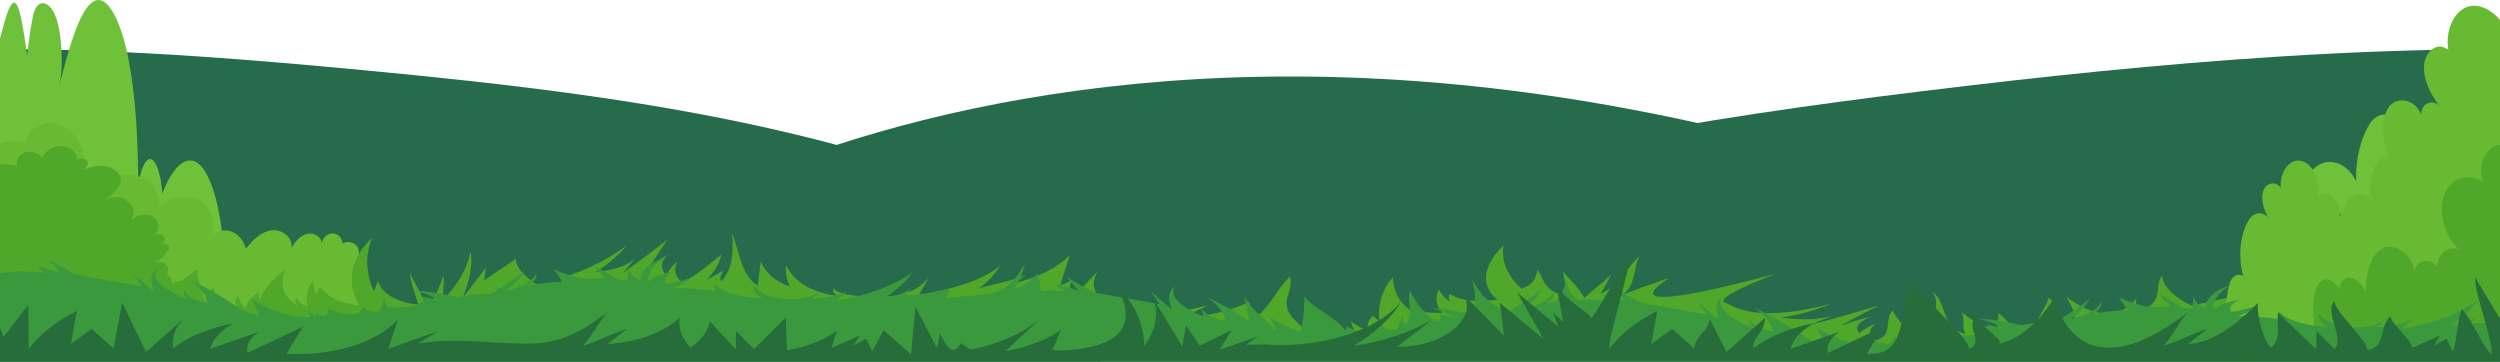
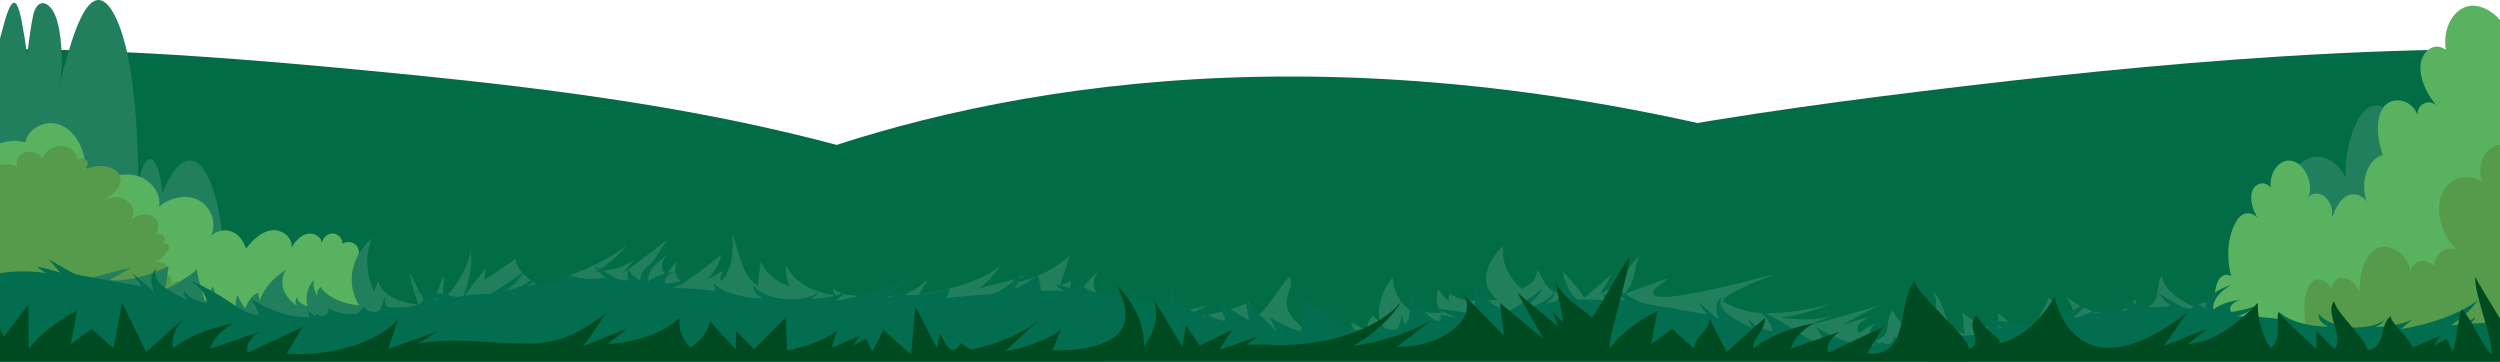
<svg xmlns="http://www.w3.org/2000/svg" id="Ñëîé_1" data-name="Ñëîé 1" viewBox="0 0 5000 723.31">
  <defs>
-     <style>.cls-1{fill:#276b4d;}.cls-2{fill:#6fc139;}.cls-3{fill:#737f00;}.cls-4{fill:#68ba32;}.cls-5{fill:#8ca305;}.cls-6{fill:#4fa82a;}.cls-7{fill:#3b993d;}.cls-8{fill:#276d3b;}</style>
+     <style>.cls-1{fill:#026c46;}.cls-2{fill:#217f5d;}.cls-3{fill:#737f00;}.cls-4{fill:#59b260;}.cls-5{fill:#8ca305;}.cls-6{fill:#559b4b;}.cls-7{fill:#026d4f;}.cls-8{fill:#004a21;}</style>
  </defs>
  <path class="cls-1" d="M3842,182.69c-439,53.85-890.24,125.72-1241.62,270.91v86.13c366.77,28.25,712.22,117.71,1066.1,183.58H5000V98.25c-146.76.15-293.34,5.53-439.37,14.71C4319.1,128.13,4079,153.61,3842,182.69Z" />
-   <path class="cls-2" d="M4911.09,241.5c-13.47,33.63-19.38,73.74-16.57,112.57-7.71-13.73-15.91-28.06-27.21-34.18s-26.51-.3-30.47,16.54c-6.84-29-14.34-58.73-28.78-80.76s-37.71-34.23-56.38-20.94c-9,6.37-15.9,17.83-21.44,30.13-12.8,28.5-19.17,63.28-17.9,97.51-16.27-33.2-48.14-47.37-74.05-32.95s-43.61,56.11-41.11,97c-13.14-4.1-27.34-5.63-39.51,2.77-5.73,4-10.77,10.72-14,18.72,140.68-24.68,281.87-39.13,423.24-39.54V177.83C4943.38,184.7,4923.4,210.7,4911.09,241.5Z" />
+   <path class="cls-2" d="M4906.49,224.48c-14.59,36.41-21,79.83-17.94,121.85-8.34-14.86-17.22-30.37-29.45-37s-28.69-.32-33,17.91c-7.4-31.38-15.52-63.57-31.14-87.42s-40.82-37-61-22.67c-9.75,6.9-17.22,19.3-23.21,32.62-13.86,30.85-20.75,68.49-19.38,105.54-17.61-35.93-52.12-51.27-80.16-35.66s-47.2,60.74-44.5,105c-14.22-4.44-29.59-6.09-42.77,3-6.2,4.27-11.65,11.6-15.19,20.26,152.27-26.71,305.11-42.36,458.14-42.8V155.56C4941.44,163,4919.81,191.15,4906.49,224.48Z" />
  <path class="cls-1" d="M1201.21,508.79s1258-917.31,3424.92,193.91C1952.2,737.19,1201.21,508.79,1201.21,508.79Z" />
  <path class="cls-1" d="M725.89,140.28c-109.43-10.37-219.08-20-328.89-27.42C264.81,103.92,132.41,98.22,0,98.25V723.31H2201.49V493.12c-188.75-100.92-398.1-173.19-612.23-224.62C1307.54,200.83,1016.47,167.81,725.89,140.28Z" />
  <path class="cls-2" d="M0,477.07c171.29,5.94,342.54,36.51,513.55,81.71-12.65-75.17-47.17-96-66.32-37.51-1-89.71-22.41-168.64-48-191.92s-53.66,3.44-74.74,57.82c-1.94-36.41-11.74-66.26-22.65-68.92s-21.86,21.88-25.4,56.89c0-88.46-4.61-179.73-18.87-253.81C243.38,47.09,218.12-6.68,192.16.67,161.78,9.11,138.63,92.88,118.65,171c9.3-42.67,4.56-109.56-8.19-140.19S73.4-4,66.18,31.3c-7.86,38.46-11.76,80.07-11.76,80.07S45.68,44.22,38.19,20.58C24.38-23,11,37.09,0,76.94" />
  <path class="cls-3" d="M300.48,347.94c.35.31.73.63,1.14.93C301.27,348.55,300.88,348.24,300.48,347.94Z" />
  <path class="cls-4" d="M730.17,562.72c13-14.8.72-42.38-18.4-41.25,7.45-8,8.25-21.37,1.78-29.63s-19.4-10.28-28.55-4.48c.14-11-9.5-20.77-20.3-20.55s-20.86,10.38-21.17,21.39c.79-14.29-15.79-23.91-29.54-20.49s-24,15.56-31.2,28.13c3.75-21-19.24-38.09-40-35.17s-37.66,19.26-50.46,36.53C487.11,483.89,481.14,473,469.07,466c-17.84-10.38-37.29-4-47.27,6,12.75-25.86-.28-59.29-24.89-71.75s-56.73-5.53-78.59,13.13c5.23-32.11-24-60.55-55.41-64s-62.71,11.72-89.54,30.13c-.06-26.76-.21-54.09-8.75-79.05s-27.16-47.55-52.61-53.2-56.57,11-61.28,37.55C34.28,279.9,16.5,281.08,0,286.88V622.63c29.08,0,59.24-3.7,88.15-3.79,129.58-.36,252.32,76,380.71,52.19,29-5.38,57-15.78,85.7-23,46.7-11.8,94.69-15.16,142.38-18.31,12-.8,24.65-1.81,34.8-8.75C751.16,607.64,750.24,573.28,730.17,562.72Z" />
  <path class="cls-5" d="M263.19,471.66a3.47,3.47,0,0,0-.36,1.07A3.75,3.75,0,0,0,263.19,471.66Z" />
  <path class="cls-6" d="M341,569.17l.09-.12c6.59-8.41-.65-19.9-12.82-20.47-1,0-2-.05-3,0,9.86-.11,13.66-12.27,7.36-18.58s-17.53-7.4-27.31-6.4c11.06-1.59,26.16-8.93,25.67-19.93l.19,0c11.18-1.86,9.76-15.69-1.63-16.46a22,22,0,0,0-7.29.71c6.81-2.3,10-10.18,5.92-15.37-4.24-5.42-15-6.16-20.14-1.4,12.6-9.73,11.58-28.85-2-37.84s-31.72-2.78-45.08,6.73c10.7-12.55,7.64-27.83-7.08-38.33s-27.68-9.34-47.6-.68c20.15-11,44.76-32.63,31.49-53s-48.52-19.4-71.24-8.08c4.65-4.69,9.28-8.34,9.54-14.06s-14.17-12.51-22.35-6.84c1.52-11.79-11.34-26.23-29.45-27-17.72-.71-34.72,10.13-40,24.05-5.79-10.24-22-15.55-34.58-11.34S30,322,34.63,332.64a66.93,66.93,0,0,0-34.63-3v241.9c14-.67,28.17.86,42.11,2.62a1362.29,1362.29,0,0,1,137,24.36c21,4.86,42.05,10.24,63.77,11.71,21.4,1.44,42.87-1,64.32-.4,16.68.45,33.75,2.67,49.81-1s31-15.57,28.86-29.25C383.32,563.45,353.11,556.41,341,569.17Z" />
-   <path class="cls-6" d="M2205.11,601c-22.07-21.71-21.57-37.77-9.36-58.47-18.75,19-36.37,37.74-50.16,58.21-7.23-13.25-7.78-26.64-1.92-40.09l-23.44,10.84c5.94-20.42,13-40.73,19.54-61.08-29.12,27.73-64,44.4-112.78,56.79,8.22-5.59,16.48-11.13,24.25-17-28.64,11.93-62.3,18-93.57,26.51,19.59-13.33,32.35-29.46,43.35-46.14-35.28,31.82-104.68,49.74-163,58.79,6.49-10.94,12.73-22.13,18.85-33-15.56,16.2-30.57,28.29-60.2,33.72s-59.31,3.78-88.42,1.1c-17.52-1.61-31.63-5.41-42.19-14.28-.72,6.32,1.68,11.18,9.64,15.24-56-8.68-84.58-27.18-103.93-61.39a88.79,88.79,0,0,0,7.79,42.21c-30.33-9.86-49.63-29.56-58.07-49.84-2.58,16-3.27,32.15-6,48.17-34.2-20.75-38.22-75-51.15-103.68,2,29.85,3.25,68.52-21.79,95-4.72-6.86.67-14.65,3.75-21.42-11.26,6.1-21.56,12.76-33.3,18.51,15.93-15.23,25.68-32.38,29.52-50.44-24.54,19.23-47.31,40.31-78.17,55.69-15-11.44-17.85-29.14-8.64-42.53-11.06,8.67-18,17.89-22.08,28.71-14.67-12.81-12.19-32.32,5-43.63a205.59,205.59,0,0,0-43.08,31.37c12.74-20,26.15-39.81,39.33-59.68-29.38,22.32-57.93,45.23-89,66.61,7.61-9.14,15.76-18.13,23.61-27.19-23.22,16.57-45.31,21.41-78.81,25.33a235.32,235.32,0,0,0,63.09-53.39c-32.31,24.86-72,45.26-116.65,60.62-19.81,11.27-13.54,22.55-45.15,22.6-26.39,0-65.6-42.36-59.64-56.55-21.3,14.4-42.76,29-64.09,43.48,1.09-8.37,2.3-16.75,3.46-25.12-15.62,20.3-31.3,40.58-46.55,61,11.71-30.79,21.46-62.27,16-94.05-6.51,35.66-26.91,68.77-56.82,99.17,1-16.8,4.6-33.49,2.49-50.31-7.91,21.34-14.9,42.66-31.55,62.14-11.75-22.55-24-45-35.83-67.55,2.76,21.33,11.19,42.1,17.07,63.13-39.82-3.39-73.19-21.18-80.47-46.6q-4.14,9.88-8.32,19.77c-16.17-34.67-17.63-71.09-3.83-106.18-42.73,39.1-52.38,90.42-25.44,134.81-34.74-3.69-63.61-16.19-77.35-37.08-5.84,5.91-7.72,11.73-6.17,18.63-6.72-10.67-9.11-21.62-7.31-33-13.28,16.52-17.72,35.12-12.27,53.36-12.46-3.95-19.65-9.58-22.07-18.28-3.21,5.88-3.07,11.15.56,16.94-28.76-19.26-36.89-47.8-21.6-72.32-27.06,17.29-45,38.74-53.14,62.46q-1.5-8.15-2.86-16.3c-15.52,7.68-21.34,19.85-25.6,31.48-7.06-8.76-12.26-17.41-15.28-27.08-5.52,11.79-4.36,22.45-1.72,34.43-17.12-4.7-23.78-16.47-28-27.22a159,159,0,0,1-2.9,18c-12.33-11-10.84-29.06-17.4-42.23a190.54,190.54,0,0,1-15.05,30.67c-2.19-6.92-6.51-22.56-8.24-27.84a166.44,166.44,0,0,1-8-36.71c-12.51,10.77-47,34.81-64.94,39.79,3.1-5.25,6.91-40.65,8.09-46.41-31.92,16.71-83.09,32.11-117.57,27.75,14-8.64,29.21-16.64,43.7-25-10.22,2-101.9,26.76-112.89,27.66-16.39,13.6,40.56,1.69,27.36,15.84,42.65,20.78,139,38,179.53,47.95,133.83,32.78,230.06,15.11,359.55,31.32,24.78,3.1,39.11,12.72,63.37,13.58,28,1,51.32-5.72,73.92-9.47,117.85-19.57,218.13-95.45,345.3-74.29s270,48.15,421.37,55.45c69.58,3.36,143.27,8,208.61,2.21,68-6.07,125.84-22.14,192.37-16.6,72.59,6,135.75,27,209,32.48,19.63-5.37,41.72-9.56,60.78-15.65C2269.22,634.15,2218,613.66,2205.11,601Z" />
-   <path class="cls-6" d="M4714,627.69c-25.37-20-20.27-29.11-6-48.45-22.19,15.15-44.61,29.9-62.17,46.16-6.24-11.07-5.4-21.63,2.05-32.51-22.55,7.45-41.91,16.68-64.48,24.13,14.92-28.56,19.43-58.09,35.37-86.55C4582.17,553.56,4577,584.07,4509,594c10.43-7.87-2.24-17.28,7.24-25.5-28.73,25.27-82.09,29.73-131.72,43-32.23-13.44-63.17-41.65-59.78-61.67-19.9,27.23,9.75,57-55.21,74.86,1.82-9.18,2.32-18.39,3.1-27.63-39.16,49.81-99,29.06-140.61-4.18,5.69,9.13,32.32,51.05,5,54.34-16.45,2-24.28-44.74-40.69-51.59,2.3,11.05-38.37,60.57-21.83,66.93-57.43,3.64-50.51-19.61-79-36.59,5.73,11-8.35,22.3,4.56,32.59-39.65-3.52-56.63-20-76.64-33.74,6.73,14.16,0,28.77,7,42.9-50.11-11.62-34.65-63.07-66.21-84.68,20.06,23.47-1.73,67.1-20.15,90.31-7.79-5-5.64-10.87-4.79-16.62-9.76,6.16-18.45,12.58-30.14,18.08,13.57-16.3-19.4-37.28-23.14-54-18.87,16.93,1.37,49.13-33.06,59.75-17.87-10.34-15.74-23.1-.55-33.84-14.79,5.75-25.1,12-33.64,19.83-11.37-12.76,2.27-26.57,27.31-33.83-23,4.92-44.71,11-63.76,18.6,23-14.12,50-27.1,75.33-40.4-44.34,12.81-87.63,27-135.09,37.54,14-5.55,28-11.14,42-16.7-39.05,9.26-62.38,8.26-104,3.23,38.64-4.31,73.5-16.3,102.92-27.83-44.23,11.29-94.36,22.45-147.71,18.14-11.29-.92-19.79-2.16-34.71-6.84-7.76-2.43-17.48-6.67-31.57-13.45-20.58-9.9,80.89-49.45,101.51-56.92-15.8,2.68-295.67,81.85-236.63,25.69,7.69-5.92,15.29-11.89,23-17.83-30.15,11.61-64.84,21.75-92.67,34.18,28.57-20.73,21.07-54.35,34.36-78.22-27.89,25.42-34.55,54.63-78.44,76.35,6.95-12.78,16.43-25.22,20.65-38.27-16.1,15.87-35.55,30.32-52.52,45.84-9.77-18.15-28.26-35.74-43.16-53.15,4.5,16,3.47,32.32,10.57,48.21-47.47-3.29-48.77-35.28-61.63-51.95-1.83,14.58-4.7,28.4-31.71,38.38-29.17-26.32-40.5-57.08-36-86.18-33.47,31.82-52.56,76.33-11.4,108.69-45.5,2.22-64,5.57-95.91-11.75-3.22,5.52-2.53,10.62,1.33,16-11.78-7.93-19.2-16.65-23.38-25.94-6.51,15.06-7.19,33.35,7.55,47.47-16.63-.12-30.65,1.38-41.91-5.07.14,5.32,4,7.85,12.72,11.31-57.91-6.81-69.66-55.21-70.1-77.2C2763.47,578,2753,618.78,2760,644c-4.75-4.09-9.22-8.25-14.11-12.3-11.33,9.87-11.16,19.06-10,29.87a180.17,180.17,0,0,1-33.93-18.32c2.11,8.85,5.39,18.56,14.36,26.56-29.68-2.57-44.59-7-59.51-18.49,2.17,4.83,3.09,9.61,5.53,14.46-27.37-9.29-32-20.38-46.53-33-1,8.39-4.15,17.27-6.72,25.24-6-4.22-20.85-19.13-23.7-22.42-28.94-33.35,4-53.8-5.71-82.14-22.88,19.17-47.91,76.87-80.66,87.6,4.34-12.13.11-25,.19-37.24-32.21,14.53-79.92,30.26-128.32,29.36,14.48-7.69,29.86-15,44.86-22.5-40.2,8.62-81.38,22.71-123,29-9,13.39,38.17-2.87,34.28,10.82,63.19,16.08,151,19.81,221.3,28.54,232.23,28.83,290.35-34.61,477.76-37.5,35.86-.55,44.89,5.21,73.32,4.06,32.84-1.33,37.62-6.33,68.82-11.37,162.69-26.32,235.54-11.26,379,36.57s359.77,70.35,533.73,35.79c80-15.89,139-22.24,209-37.53,72.77-15.9,127.34-34.63,208.64-26.62,88.7,8.73,150.32,27.17,237.39,33.69,20.79-4.14,47.42-6.58,68.48-11.6C4778.84,654.87,4728.75,639.31,4714,627.69Z" />
-   <path class="cls-4" d="M4486.68,722.34c-36.19,5-75.28-9.63-110.74-33.29,12.31-32.19,37.34-53.83,66.27-57.28q1.43,10.59,2.86,21.18,4.82-32.4,9.65-64.79c1.6-10.74,3.33-21.86,8.5-29.86s14.85-11.88,23-5.8c-9.1-35.08-7.13-72.45,5.3-101,4.49-10.3,10.63-19.78,19.45-23.56s20.76-.4,27.37,10.46c-10.17-16.19-17-37.82-12.34-54.9s24.65-23.36,35.56-8c-2.83-32.15,18.41-60.64,43.16-53.15,24,7.24,40.95,51,28,73.24a23.13,23.13,0,0,0-1.39,2.14,25.27,25.27,0,0,0,1.39-2.14c7.08-9.72,20.21-11.42,30.71-3.55,11.23,8.41,18.17,26.83,15.65,41.49,6.56-15.62,13.65-31.79,25.76-40.15s30.83-5.88,40.66,10.54c-13.92-39.38,1.06-85.66,30.46-94.11-11.25-32.62-14.45-71.7,1.17-95s54-17.4,65.23,15.22c-1.21-23.29,24.14-34.24,38-16.42-18.2-22.54-33.93-52.93-32.32-82.27s28.44-49.92,48.72-30.87c-7.26-42.29,13.5-83.33,44.74-88.48,19.88-3.28,42.07,8.32,58.54,27.9V594.83c-147.32,46.25-308.44,44.66-450.84,105.71C4528.8,709.27,4508.67,719.32,4486.68,722.34Z" />
-   <path class="cls-6" d="M4635.85,675.72c-3.25-5.08-4.78-11.39-5.94-17.49a209.34,209.34,0,0,1-3.32-53c1.24-18.25,6-37.16,18.33-44.35,11.51-6.73,30.2,3.81,33.37,20.57a29,29,0,0,0,.43,3.53,28.85,28.85,0,0,0-.43-3.53c-1-14.8,9.27-26.72,20.91-26.09,12.55.68,25,12.75,32.67,27.29-.27-35.4,8.77-72.11,32.33-85.39s62,11.17,64.3,46.89c3.61-23.53,30.15-30.38,45.32-11.7,2.1-26.58,24.85-42.82,45.61-32.55-28.74-22.93-43.63-74-31.69-108.74s48.72-47.44,78.33-27c-12.41-33.49,5.76-70.53,31.83-74.06.69-.1,1.4-.09,2.1-.15V672.64c-112.71-18-223.8-9.65-330.9,12.41C4658,687.35,4644,688.37,4635.85,675.72Z" />
+   <path class="cls-2" d="M2205.11,601c-22.07-21.71-21.57-37.77-9.36-58.47-18.75,19-36.37,37.74-50.16,58.21-7.23-13.25-7.78-26.64-1.92-40.09l-23.44,10.84c5.94-20.42,13-40.73,19.54-61.08-29.12,27.73-64,44.4-112.78,56.79,8.22-5.59,16.48-11.13,24.25-17-28.64,11.93-62.3,18-93.57,26.51,19.59-13.33,32.35-29.46,43.35-46.14-35.28,31.82-104.68,49.74-163,58.79,6.49-10.94,12.73-22.13,18.85-33-15.56,16.2-30.57,28.29-60.2,33.72s-59.31,3.78-88.42,1.1c-17.52-1.61-31.63-5.41-42.19-14.28-.72,6.32,1.68,11.18,9.64,15.24-56-8.68-84.58-27.18-103.93-61.39a88.79,88.79,0,0,0,7.79,42.21c-30.33-9.86-49.63-29.56-58.07-49.84-2.58,16-3.27,32.15-6,48.17-34.2-20.75-38.22-75-51.15-103.68,2,29.85,3.25,68.52-21.79,95-4.72-6.86.67-14.65,3.75-21.42-11.26,6.1-21.56,12.76-33.3,18.51,15.93-15.23,25.68-32.38,29.52-50.44-24.54,19.23-47.31,40.31-78.17,55.69-15-11.44-17.85-29.14-8.64-42.53-11.06,8.67-18,17.89-22.08,28.71-14.67-12.81-12.19-32.32,5-43.63a205.59,205.59,0,0,0-43.08,31.37c12.74-20,26.15-39.81,39.33-59.68-29.38,22.32-57.93,45.23-89,66.61,7.61-9.14,15.76-18.13,23.61-27.19-23.22,16.57-45.31,21.41-78.81,25.33a235.32,235.32,0,0,0,63.09-53.39c-32.31,24.86-72,45.26-116.65,60.62-19.81,11.27-13.54,22.55-45.15,22.6-26.39,0-65.6-42.36-59.64-56.55-21.3,14.4-42.76,29-64.09,43.48,1.09-8.37,2.3-16.75,3.46-25.12-15.62,20.3-31.3,40.58-46.55,61,11.71-30.79,21.46-62.27,16-94.05-6.51,35.66-26.91,68.77-56.82,99.17,1-16.8,4.6-33.49,2.49-50.31-7.91,21.34-14.9,42.66-31.55,62.14-11.75-22.55-24-45-35.83-67.55,2.76,21.33,11.19,42.1,17.07,63.13-39.82-3.39-73.19-21.18-80.47-46.6q-4.14,9.88-8.32,19.77c-16.17-34.67-17.63-71.09-3.83-106.18-42.73,39.1-52.38,90.42-25.44,134.81-34.74-3.69-63.61-16.19-77.35-37.08-5.84,5.91-7.72,11.73-6.17,18.63-6.72-10.67-9.11-21.62-7.31-33-13.28,16.52-17.72,35.12-12.27,53.36-12.46-3.95-19.65-9.58-22.07-18.28-3.21,5.88-3.07,11.15.56,16.94-28.76-19.26-36.89-47.8-21.6-72.32-27.06,17.29-45,38.74-53.14,62.46q-1.5-8.15-2.86-16.3c-15.52,7.68-21.34,19.85-25.6,31.48-7.06-8.76-12.26-17.41-15.28-27.08-5.52,11.79-4.36,22.45-1.72,34.43-17.12-4.7-23.78-16.47-28-27.22a159,159,0,0,1-2.9,18c-12.33-11-10.84-29.06-17.4-42.23a190.54,190.54,0,0,1-15.05,30.67c-2.19-6.92-6.51-22.56-8.24-27.84a166.44,166.44,0,0,1-8-36.71c-12.51,10.77-47,34.81-64.94,39.79,3.1-5.25,6.91-40.65,8.09-46.41-31.92,16.71-83.09,32.11-117.57,27.75,14-8.64,29.21-16.64,43.7-25-10.22,2-101.9,26.76-112.89,27.66-16.39,13.6,40.56,1.69,27.36,15.84,42.65,20.78,139,38,179.53,47.95,133.83,32.78,230.06,15.11,359.55,31.32,24.78,3.1,39.11,12.72,63.37,13.58,28,1,51.32-5.72,73.92-9.47,117.85-19.57,218.13-95.45,345.3-74.29s270,48.15,421.37,55.45c69.58,3.36,143.27,8,208.61,2.21,68-6.07,125.84-22.14,192.37-16.6,72.59,6,135.75,27,209,32.48,19.63-5.37,41.72-9.56,60.78-15.65C2269.22,634.15,2218,613.66,2205.11,601Z" />
+   <path class="cls-2" d="M4714,627.69c-25.37-20-20.27-29.11-6-48.45-22.19,15.15-44.61,29.9-62.17,46.16-6.24-11.07-5.4-21.63,2.05-32.51-22.55,7.45-41.91,16.68-64.48,24.13,14.92-28.56,19.43-58.09,35.37-86.55C4582.17,553.56,4577,584.07,4509,594c10.43-7.87-2.24-17.28,7.24-25.5-28.73,25.27-82.09,29.73-131.72,43-32.23-13.44-63.17-41.65-59.78-61.67-19.9,27.23,9.75,57-55.21,74.86,1.82-9.18,2.32-18.39,3.1-27.63-39.16,49.81-99,29.06-140.61-4.18,5.69,9.13,32.32,51.05,5,54.34-16.45,2-24.28-44.74-40.69-51.59,2.3,11.05-38.37,60.57-21.83,66.93-57.43,3.64-50.51-19.61-79-36.59,5.73,11-8.35,22.3,4.56,32.59-39.65-3.52-56.63-20-76.64-33.74,6.73,14.16,0,28.77,7,42.9-50.11-11.62-34.65-63.07-66.21-84.68,20.06,23.47-1.73,67.1-20.15,90.31-7.79-5-5.64-10.87-4.79-16.62-9.76,6.16-18.45,12.58-30.14,18.08,13.57-16.3-19.4-37.28-23.14-54-18.87,16.93,1.37,49.13-33.06,59.75-17.87-10.34-15.74-23.1-.55-33.84-14.79,5.75-25.1,12-33.64,19.83-11.37-12.76,2.27-26.57,27.31-33.83-23,4.92-44.71,11-63.76,18.6,23-14.12,50-27.1,75.33-40.4-44.34,12.81-87.63,27-135.09,37.54,14-5.55,28-11.14,42-16.7-39.05,9.26-62.38,8.26-104,3.23,38.64-4.31,73.5-16.3,102.92-27.83-44.23,11.29-94.36,22.45-147.71,18.14-11.29-.92-19.79-2.16-34.71-6.84-7.76-2.43-17.48-6.67-31.57-13.45-20.58-9.9,80.89-49.45,101.51-56.92-15.8,2.68-295.67,81.85-236.63,25.69,7.69-5.92,15.29-11.89,23-17.83-30.15,11.61-64.84,21.75-92.67,34.18,28.57-20.73,21.07-54.35,34.36-78.22-27.89,25.42-34.55,54.63-78.44,76.35,6.95-12.78,16.43-25.22,20.65-38.27-16.1,15.87-35.55,30.32-52.52,45.84-9.77-18.15-28.26-35.74-43.16-53.15,4.5,16,3.47,32.32,10.57,48.21-47.47-3.29-48.77-35.28-61.63-51.95-1.83,14.58-4.7,28.4-31.71,38.38-29.17-26.32-40.5-57.08-36-86.18-33.47,31.82-52.56,76.33-11.4,108.69-45.5,2.22-64,5.57-95.91-11.75-3.22,5.52-2.53,10.62,1.33,16-11.78-7.93-19.2-16.65-23.38-25.94-6.51,15.06-7.19,33.35,7.55,47.47-16.63-.12-30.65,1.38-41.91-5.07.14,5.32,4,7.85,12.72,11.31-57.91-6.81-69.66-55.21-70.1-77.2C2763.47,578,2753,618.78,2760,644c-4.75-4.09-9.22-8.25-14.11-12.3-11.33,9.87-11.16,19.06-10,29.87a180.17,180.17,0,0,1-33.93-18.32c2.11,8.85,5.39,18.56,14.36,26.56-29.68-2.57-44.59-7-59.51-18.49,2.17,4.83,3.09,9.61,5.53,14.46-27.37-9.29-32-20.38-46.53-33-1,8.39-4.15,17.27-6.72,25.24-6-4.22-20.85-19.13-23.7-22.42-28.94-33.35,4-53.8-5.71-82.14-22.88,19.17-47.91,76.87-80.66,87.6,4.34-12.13.11-25,.19-37.24-32.21,14.53-79.92,30.26-128.32,29.36,14.48-7.69,29.86-15,44.86-22.5-40.2,8.62-81.38,22.71-123,29-9,13.39,38.17-2.87,34.28,10.82,63.19,16.08,151,19.81,221.3,28.54,232.23,28.83,290.35-34.61,477.76-37.5,35.86-.55,44.89,5.21,73.32,4.06,32.84-1.33,37.62-6.33,68.82-11.37,162.69-26.32,235.54-11.26,379,36.57s359.77,70.35,533.73,35.79c80-15.89,139-22.24,209-37.53,72.77-15.9,127.34-34.63,208.64-26.62,88.7,8.73,150.32,27.17,237.39,33.69,20.79-4.14,47.42-6.58,68.48-11.6C4778.84,654.87,4728.75,639.31,4714,627.69Z" />
+   <path class="cls-4" d="M4462.82,722.34c-37.87,5-78.78-9.63-115.89-33.29,12.88-32.19,39.08-53.83,69.35-57.28q1.5,10.59,3,21.18,5.06-32.4,10.1-64.79c1.67-10.74,3.49-21.86,8.9-29.86s15.54-11.88,24.07-5.8c-9.52-35.08-7.47-72.45,5.55-101,4.69-10.3,11.11-19.78,20.35-23.56s21.72-.4,28.64,10.46c-10.64-16.19-17.83-37.82-12.92-54.9s25.8-23.36,37.22-8c-3-32.15,19.27-60.64,45.17-53.15,25.07,7.24,42.85,51,29.28,73.24a21.76,21.76,0,0,0-1.46,2.14c.52-.69,1-1.4,1.46-2.14,7.41-9.72,21.15-11.42,32.13-3.55,11.75,8.41,19,26.83,16.38,41.49,6.86-15.62,14.28-31.79,27-40.15s32.26-5.88,42.55,10.54c-14.56-39.38,1.11-85.66,31.87-94.11-11.77-32.62-15.12-71.7,1.23-95s56.47-17.4,68.26,15.22c-1.26-23.29,25.26-34.24,39.75-16.42-19.05-22.54-35.52-52.93-33.82-82.27s29.76-49.92,51-30.87c-7.59-42.29,14.13-83.33,46.82-88.48,20.81-3.28,44,8.32,61.26,27.9V594.83c-154.17,46.25-322.78,44.66-471.79,105.71C4506.89,709.27,4485.83,719.32,4462.82,722.34Z" />
+   <path class="cls-6" d="M4618.92,675.72c-3.4-5.08-5-11.39-6.21-17.49a199.88,199.88,0,0,1-3.48-53c1.3-18.25,6.31-37.16,19.18-44.35,12.05-6.73,31.61,3.81,34.92,20.57a31.27,31.27,0,0,0,.45,3.53,24,24,0,0,0-.45-3.53c-1.05-14.8,9.7-26.72,21.88-26.09,13.14.68,26.13,12.75,34.19,27.29-.28-35.4,9.19-72.11,33.84-85.39s64.89,11.17,67.29,46.89c3.77-23.53,31.54-30.38,47.43-11.7,2.19-26.58,26-42.82,47.73-32.55-30.09-22.93-45.66-74-33.17-108.74s51-47.44,82-27c-13-33.49,6-70.53,33.3-74.06.73-.1,1.47-.09,2.2-.15V672.64c-117.94-18-234.21-9.65-346.28,12.41C4642.05,687.35,4627.42,688.37,4618.92,675.72Z" />
  <path class="cls-7" d="M4940.5,646.92c5.14-4.07,8.74-8.55,10.59-13.19-9.95,8.77-28.71,15.29-49.69,17.27,23.32-15.2,41.45-32.1,53.5-49.89-35.44,26.23-90.39,46.71-153.35,57.16q11.71-9.74,23.42-19.48c-19.19,9.34-46.62,14.93-74.46,15.2,9.2-3.77,15.64-9,18.06-14.53-12.26,11.87-44.53,17.78-72.2,14.73s-49.63-13.85-58.67-26.33c-2.12,9.18,4.88,18.72,18.63,25.4-42.25-.08-83.13-12.81-99.18-30.88q1.8,8,3.59,15.93a664,664,0,0,0-86.22-6c15.67-4.16,27.76-11.12,33.2-19.09a230.31,230.31,0,0,1-45.21,10.67c-6.1-8.81,1.65-19.28,18.15-24.51-22.72,3.1-42.58,10.45-54.08,20-1.95-17.69,11-35.65,35.53-49.26-33.44,10.16-53.56,29-50.64,47.47-15.41-7.11-24.52-17.05-24.83-27.11l-1.2,26.24c-10,2.17-20.62-2.28-27.56-6.27L4317.19,587a152.32,152.32,0,0,0,24.65,25.05c-24.5,1.69-45.29,9-104.14-17.46q8.69,12.92,17.39,25.82a346.19,346.19,0,0,0-70.59,7.86c13.34-6.87,20.2-16.35,18.48-25.55-6.27,15.39-30.08,29-61.31,35.07,17.37-12.09,30.06-25.61,37.3-39.73-17.65,15.33-63.37,44.4-69,46-25,.21-44.93,1.69-66.33,6.45a444.16,444.16,0,0,0-88.26-13.24c22.09,4.22,41,11.93,52.81,21.54-9.59-4.43-21.93-7.58-35.15-9,8.07,5.81.26,14-12.42,17.68s-28.4,3.93-43.32,4.11c-3.92.05-8.29,0-11.14-1.23a6.2,6.2,0,0,1-3.47-3.65,31.45,31.45,0,0,1-2.23-18.91l-9.18,26a7.65,7.65,0,0,1-3.77,4.85c-4.75,2.55-14.17,2-19.6-.26s-7.85-5.61-10.07-8.82a49.35,49.35,0,0,1-12.67,13.69,93.18,93.18,0,0,1-59.38-10.57c4.48,5.1-.56,13-10.51,16.06-6.94-1.57-11-3.68-13.47-5.6-.09,2.22-.17,4.44-.26,6.66l-15.83-12.34q2.06,6.84,4.1,13.68c-49.61.59-87.75-19.23-118.34-37.3,8.29,10.72,13.79,21.91,16.35,33.23-23.57-3-38.39-13.44-52.12-22.8-25.68-17.5-54.92-33.89-87.21-48.87,21.41,13.8,34.19,30.43,36.43,47.37-23-4.1-41.06-13.72-46.59-24.84-1,6.35,1.69,12.81,7.7,18.53-18.67-8.69-37.57-17.53-50.48-28.23s-19.31-23.67-11.26-35.35c-17.13,13.87-11.93,31.08-6.21,46.83l-42.7-36.58,18.55,25.94L3302,609.31c-7.54-1.33-15.21-2.7-21.59-5a78.52,78.52,0,0,1-13.21-6.51l-38.83-22.43,22.29,26.53a421.24,421.24,0,0,0-45.54-12.3c4,4.88,10.22,9.38,18.12,13.12a300.05,300.05,0,0,0-66.52-2.92l-.94,0c-.23-.2-.48-.4-.73-.59-10.52-8-16.71-17.18-20.15-26.48a69.61,69.61,0,0,1-3.67-15.92,70.9,70.9,0,0,1-9.48,33,35.17,35.17,0,0,1-9.88,11.8,34.2,34.2,0,0,1-4.17,2.63c-6,1-11.87,2.09-17.59,3.36,13.35-6.86,20.2-16.34,18.48-25.54-6.27,15.39-30.08,29-61.3,35.07,17.36-12.09,30.05-25.61,37.29-39.73-16.76,14.55-58.83,41.51-67.87,45.55-4.67-1.83-10.09-3.44-14.3-5.41a123,123,0,0,1-16.36-9.19,105.49,105.49,0,0,1-14.68-11.79c-12.27-11.84-19.54-24.68-26.73-37.43,5,23.16,9.84,46.9.12,69.58a447.94,447.94,0,0,0-83.79-12.1c22.1,4.22,41,11.92,52.81,21.54-9.59-4.43-21.92-7.58-35.14-9,5.69,4.1,3.47,9.41-2.79,13.45a44.83,44.83,0,0,1-12.32-6.29c-22.88-16.44-33.54-35.93-43.83-55-3.34,12-.75,24.22-.21,36.35.47,10.67-.8,21.64-8.73,31.55a6.45,6.45,0,0,1-2.48-3.12,31.52,31.52,0,0,1-2.23-18.91l-9.18,25.95a7.66,7.66,0,0,1-3.76,4.86c-4.76,2.55-14.18,2-19.6-.26s-7.86-5.62-10.07-8.83a48.32,48.32,0,0,1-12,13.15q-6.42.25-12.86.47-6.9.22-13.8.41a91.93,91.93,0,0,1-33.4-10.91c2.35,2.67,2.08,6.11-.12,9.22-7.86-9.91-18.61-19.33-31-28.14-19.34-13.74-43.23-26.63-52.34-42.58,2.32,4.07.4,9.82.41,14q0,7.28-.43,14.53a247.26,247.26,0,0,1-2.85,25.64c-.7,4.26-1.51,8.53-2.43,12.78-.38,1.76-.79,3.51-1.21,5.27h-.4c-24.57-7.32-45.6-18.76-63.92-29.58a89,89,0,0,1,14.73,27.35l-2-.12c-3.17-2.73-5.06-6-7.71-8.77-3.68-3.84-7.65-7.62-11.7-11.37-4.41-4.1-8.94-8.17-13.32-12.28-13.12-12.3-25.12-25.15-28.59-38.85l8.58,46.33c.37,2,.75,4,1.12,6a619,619,0,0,0-84.08-46.77c21.4,13.8,34.19,30.42,36.43,47.37-23-4.1-41.06-13.72-46.6-24.84-1,6.35,1.7,12.81,7.7,18.53C2393,627,2374.1,618.2,2361.19,607.5s-19.31-23.67-11.26-35.35C2332.8,586,2338,603.23,2343.72,619L2301,582.4l18.55,25.94L2207.7,588.55c-7.55-1.34-15.22-2.7-21.6-5a78.9,78.9,0,0,1-13.21-6.51q-19.41-11.22-38.83-22.43,11.14,13.26,22.3,26.53a421.41,421.41,0,0,0-45.55-12.31c4,4.89,10.22,9.39,18.12,13.13-7.42-1.2-24.73-1.12-47-.25a183,183,0,0,0-7-35.08c-9.12,12.14-25.14,23.09-45.9,31.39a170.74,170.74,0,0,0,20.77-49.75c-10.68,14-16.48,28.94-32.26,41.76a94.25,94.25,0,0,1-13.86,9.23,140,140,0,0,1-18.53,8.44c-36.52,2.82-70.93,6-91.12,8.27l-2.41-.43c5-6,7.32-12.51,6.68-18.95-24.82,9-56.41,14-88,13.91,5.15-4.07,8.75-8.56,10.59-13.19-9.94,8.77-28.7,15.29-49.69,17.27,23.33-15.2,41.46-32.1,53.51-49.89-35.45,26.23-90.39,46.71-153.35,57.16l23.42-19.48c-19.19,9.34-46.62,14.93-74.47,15.2,9.2-3.78,15.65-9,18.07-14.54-12.26,11.88-44.53,17.79-72.21,14.74s-49.62-13.85-58.66-26.33c-2.12,9.17,4.87,18.71,18.62,25.4C1483.87,596.77,1443,584,1427,566q1.79,8,3.58,15.94a663.72,663.72,0,0,0-86.22-6c15.67-4.16,27.77-11.12,33.21-19.09a230.48,230.48,0,0,1-45.21,10.67c-6.1-8.82,1.64-19.28,18.14-24.52-22.71,3.11-42.57,10.46-54.08,20-1.94-17.7,11-35.65,35.54-49.26-33.44,10.15-53.56,29-50.64,47.46-15.41-7.1-24.52-17-24.83-27.1l-1.2,26.24c-10,2.17-20.62-2.28-27.56-6.28q-20.36-11.7-40.69-23.42a152.65,152.65,0,0,0,24.64,25c-24.49,1.69-45.29,9-104.14-17.46l17.4,25.82a346.3,346.3,0,0,0-70.6,7.85c13.35-6.86,20.21-16.34,18.49-25.54-6.27,15.39-30.09,29-61.31,35.07,17.36-12.09,30.06-25.61,37.3-39.73-17.65,15.32-63.37,44.4-69,46-25,.22-44.92,1.7-66.32,6.46a444.15,444.15,0,0,0-88.27-13.24c22.1,4.21,41,11.92,52.82,21.54-9.6-4.43-21.93-7.58-35.15-9,8.07,5.81.26,14-12.43,17.68s-28.39,3.92-43.31,4.11c-3.92,0-8.29,0-11.14-1.23a6.28,6.28,0,0,1-3.48-3.65,31.44,31.44,0,0,1-2.22-18.91q-4.59,13-9.19,25.95a7.59,7.59,0,0,1-3.76,4.86c-4.75,2.55-14.18,2-19.6-.26s-7.85-5.62-10.07-8.83A49.24,49.24,0,0,1,715,626.87a93.11,93.11,0,0,1-59.38-10.58c4.48,5.11-.56,13-10.51,16.07-6.95-1.57-11-3.68-13.48-5.61-.08,2.22-.17,4.44-.25,6.66L615.5,621.08q2,6.84,4.1,13.68c-49.61.59-87.76-19.23-118.34-37.3,8.29,10.72,13.79,21.91,16.35,33.23-23.58-3-38.39-13.44-52.12-22.8C439.81,590.39,410.57,574,378.28,559c21.41,13.8,34.19,30.42,36.43,47.37-23-4.1-41.06-13.72-46.59-24.84-1,6.35,1.69,12.81,7.7,18.53-18.67-8.69-37.57-17.53-50.49-28.23S306,548.18,314.08,536.5c-17.13,13.87-11.93,31.08-6.21,46.82l-42.7-36.57,18.55,25.94L171.84,552.9c-7.54-1.34-15.21-2.7-21.59-5A79.28,79.28,0,0,1,137,541.4L98.21,519,120.5,545.5A421.22,421.22,0,0,0,75,533.19c4,4.89,10.22,9.39,18.11,13.13A300.09,300.09,0,0,0,0,546.39v19.69H0V723.31H5000V641A287,287,0,0,1,4940.5,646.92Z" />
  <path class="cls-8" d="M4950.52,554c-2.87,31.95,35.41,122.88,32.54,154.83-18.46-16.21-41.08-74.07-59.54-90.28-7.43,14.2-10.72,70-18.16,84.24l-12.31-25.48-25.64,14,12.87-20.13-56.09,24.43c3.33-11.33-46-52.19-42.71-63.52-24.52,18.49-7.24,61.86-46.65,68.36-.85-21.94-65.2-76.34-66.05-98.28-21.09,21.22,21.32,74.89.22,96.1l-36-36.32q-.32,18.54-.63,37.09c-17.29-18.83-59-55.27-76.27-74.1-3.31,19.21,7.4,55.44-14.44,70.36-17.28-18.38-28.86-69.19-25.48-89.87-29.43,29.23-81,79.27-140.53,82.73l38.91-30.33c-32.83,11.08-54.83,22.82-87.66,33.9,19.95-22.2,29.09-45,49-67.24-229.3,176.06-266.65-30.77-266.65-30.77s-43.66,80.49-112.68,93.82c13.61-8.51-17.69-15.34-43.9-56.75-23.87,23.49,18.13,55.14-15.18,67.09,6.52-19.9-113.9-117-107.38-136.85-38.74,46-6,152.46-96.17,146.41q16.37-27,32.72-54L3656,705.75c-4-15.19,5.14-31.29,24-42.43l-98.92,34.26c5.29-19.25,22.07-37.44,47-51-48.18,9-91.09,26.7-121,49.75-3.76-20.82,23.39-32.74,22.74-60.44l-76.82,68c-16-32.94-17.47-33.06-33.43-66-5.76,30.54-26,28.27-31.73,58.81l-43.75-39L3302.6,688q6-33.11,12-66.21c-41.52,21-74.66,47.13-96.29,76-.29-29.56,40.86-154.52,40.56-184.08-16.32,21.48-59.33,101.09-75.65,122.57-2.56-5.6-15.42-14.51-22.42-19.95h0c-5.62-4.05-11.05-8.14-16.17-12.31-15.89-13-28.59-26.7-33.55-42.24q4.37,23.22,8.75,46.44,3.36,17.92,6.75,35.86l-21.1-19.53q5.58,14.46,11.17,28.91l-45-37.39-37.16-30.89,19.12,33.71,33.57,59.16-65.7-54.33q-10.8-9-21.62-17.89,1.31,10.3,2.6,20.62,2.82,22.53,5.67,45.08l-39.53-40.47-45.81-46.9c14.09,16.49,14.06,35,4.1,52.1-18.62,31.86-71.9,58.58-132.71,57.07l65.21-49.93,5.78-4.42q-4,2.35-8.16,4.64h0c-41.56,22.84-93.68,39.61-149.85,48.16a324.59,324.59,0,0,0,56.31-41.4c16.42-15.25,29.83-31.52,39.82-48.43-14.62,19-37.12,35.86-64.71,49.56-57,28.32-135.74,43.33-211.39,37.23l-34.91.9,24.38-17.11-77.46,27q12.3-19.8,24.6-39.6l-64.34,31.26q-13.77-20.28-27.55-40.57-3.64,21.27-7.29,42.53L2319,617.42q-5.46-9.07-10.93-18.13a96.68,96.68,0,0,1,3.37,16.78c2.87,26-5.13,52.47-23.41,76.47.69-28.9-7.95-57.85-25.16-85.1a217.73,217.73,0,0,0-28.9-36.13c5.14,10.89,10.17,22.14,13.46,33.43,6,20.46,6.35,41-8.43,59.71-22.94,29-92.93,39-135,35.51,7.34-9.26,12.21-32,19.56-41.28-28.6,20.41-68.41,35.8-112.58,43.54L2081,636.94c-32.8,28.59-82.77,50.87-139.83,62.33l-20-13.1c-17.23,35.3-36.09-8.41-40.91-19.95q-3.16,15-6.34,30.09L1830.85,613q-4.32,47.92-8.63,95.84l-55.38-48.63-22.32,42.59-12.31-25.48-25.64,14,12.87-20.13-56.1,24.43q5-17,10-34c-24.52,18.48-59.95,32.33-99.36,38.83l-2.55-65.82q-31.64,31.83-63.28,63.64l-36-36.32-.63,37.09-51.87-56.49c-3.3,19.21-17,37.83-38.84,52.75-17.28-18.38-24.83-39.59-21.44-60.27-29.44,29.23-85,49.67-144.57,53.13l38.91-30.33c-32.83,11.08-54.83,22.82-87.66,33.9,20-22.2,29.09-45,49-67.24-45.75,33.69-88.93,63.29-161.93,62.87s-148.38-13.15-217.4.18q20.41-12.76,40.84-25.52L776.68,697.8l19.56-59.68c-38.74,46-133,75.29-223.11,69.24q16.36-27,32.72-54L495.16,705.75c-4-15.19,5.14-31.29,24-42.43l-98.92,34.26c5.29-19.25,22.07-37.44,47-51-48.18,9-91.09,26.7-121,49.75-3.76-20.82,4.3-42.26,22.74-60.44l-76.82,68q-23.94-49.41-47.89-98.81-8.64,45.83-17.27,91.63l-43.75-39L141.76,688q6-33.11,12-66.21c-41.52,21-74.66,47.13-96.29,76l-.87-88.68-49,64.44Q3.83,665.15,0,656.76v66.55H5000v-86.1C4980.3,604.87,4958.71,569.81,4950.52,554Z" />
</svg>
